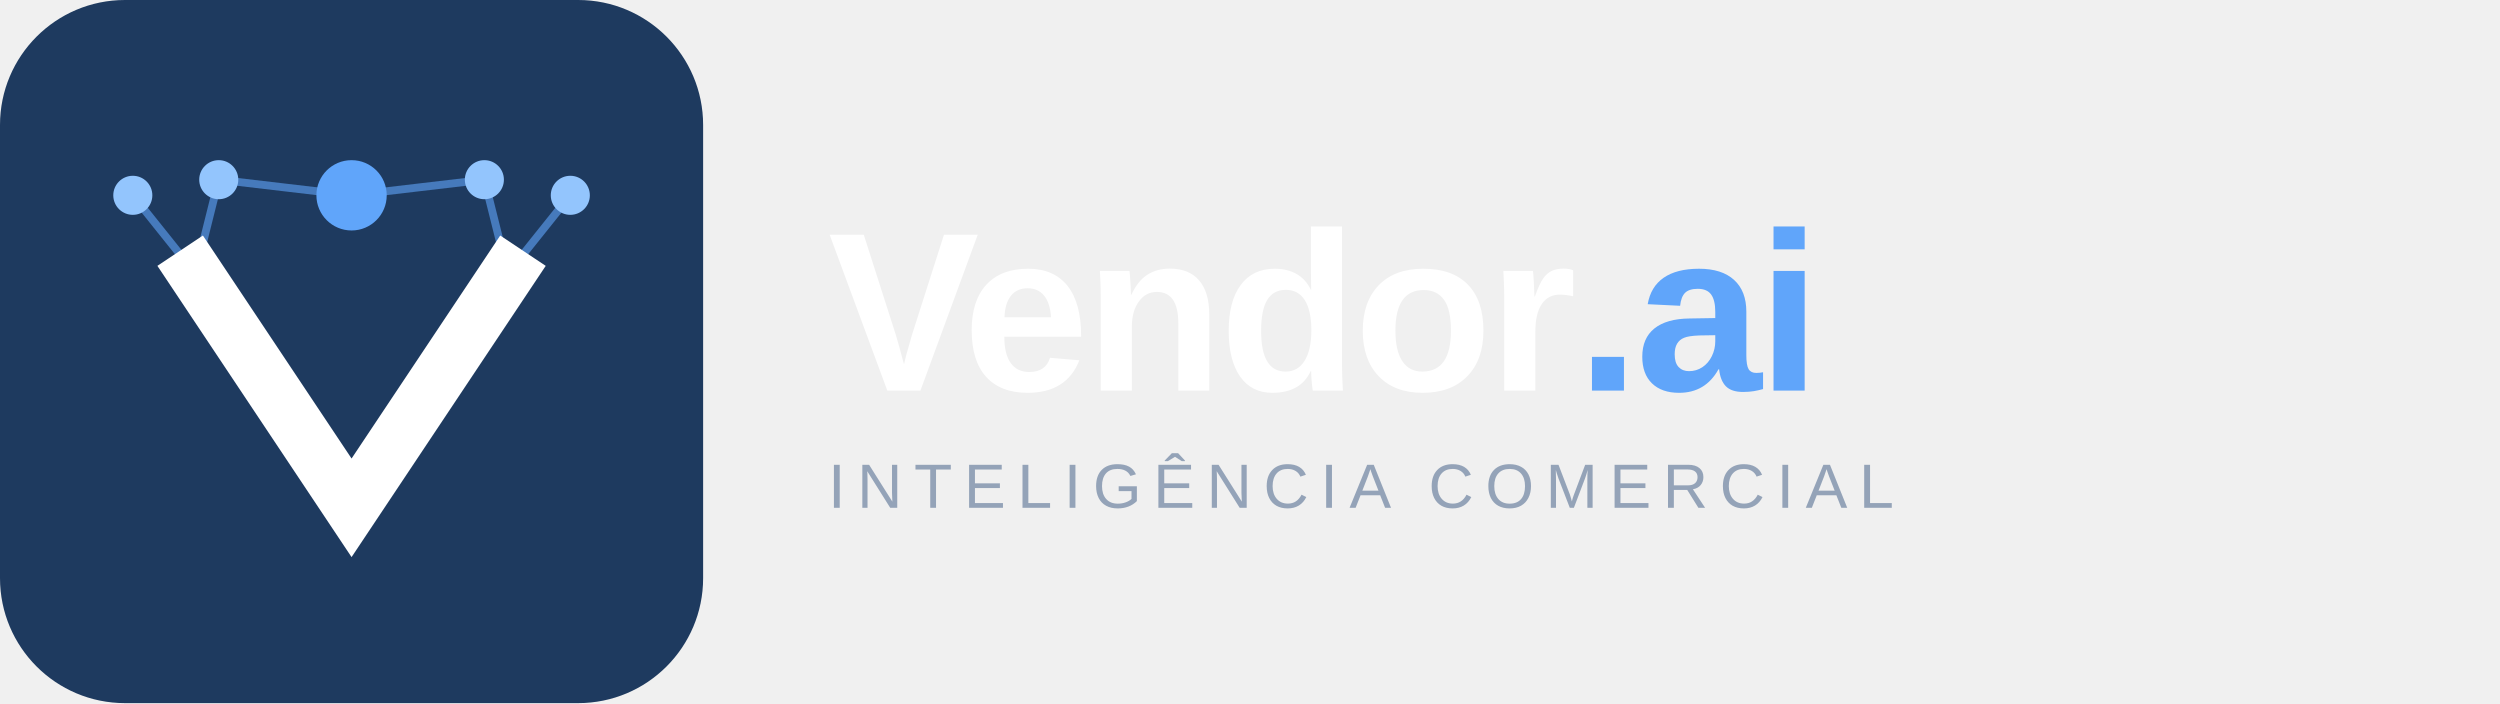
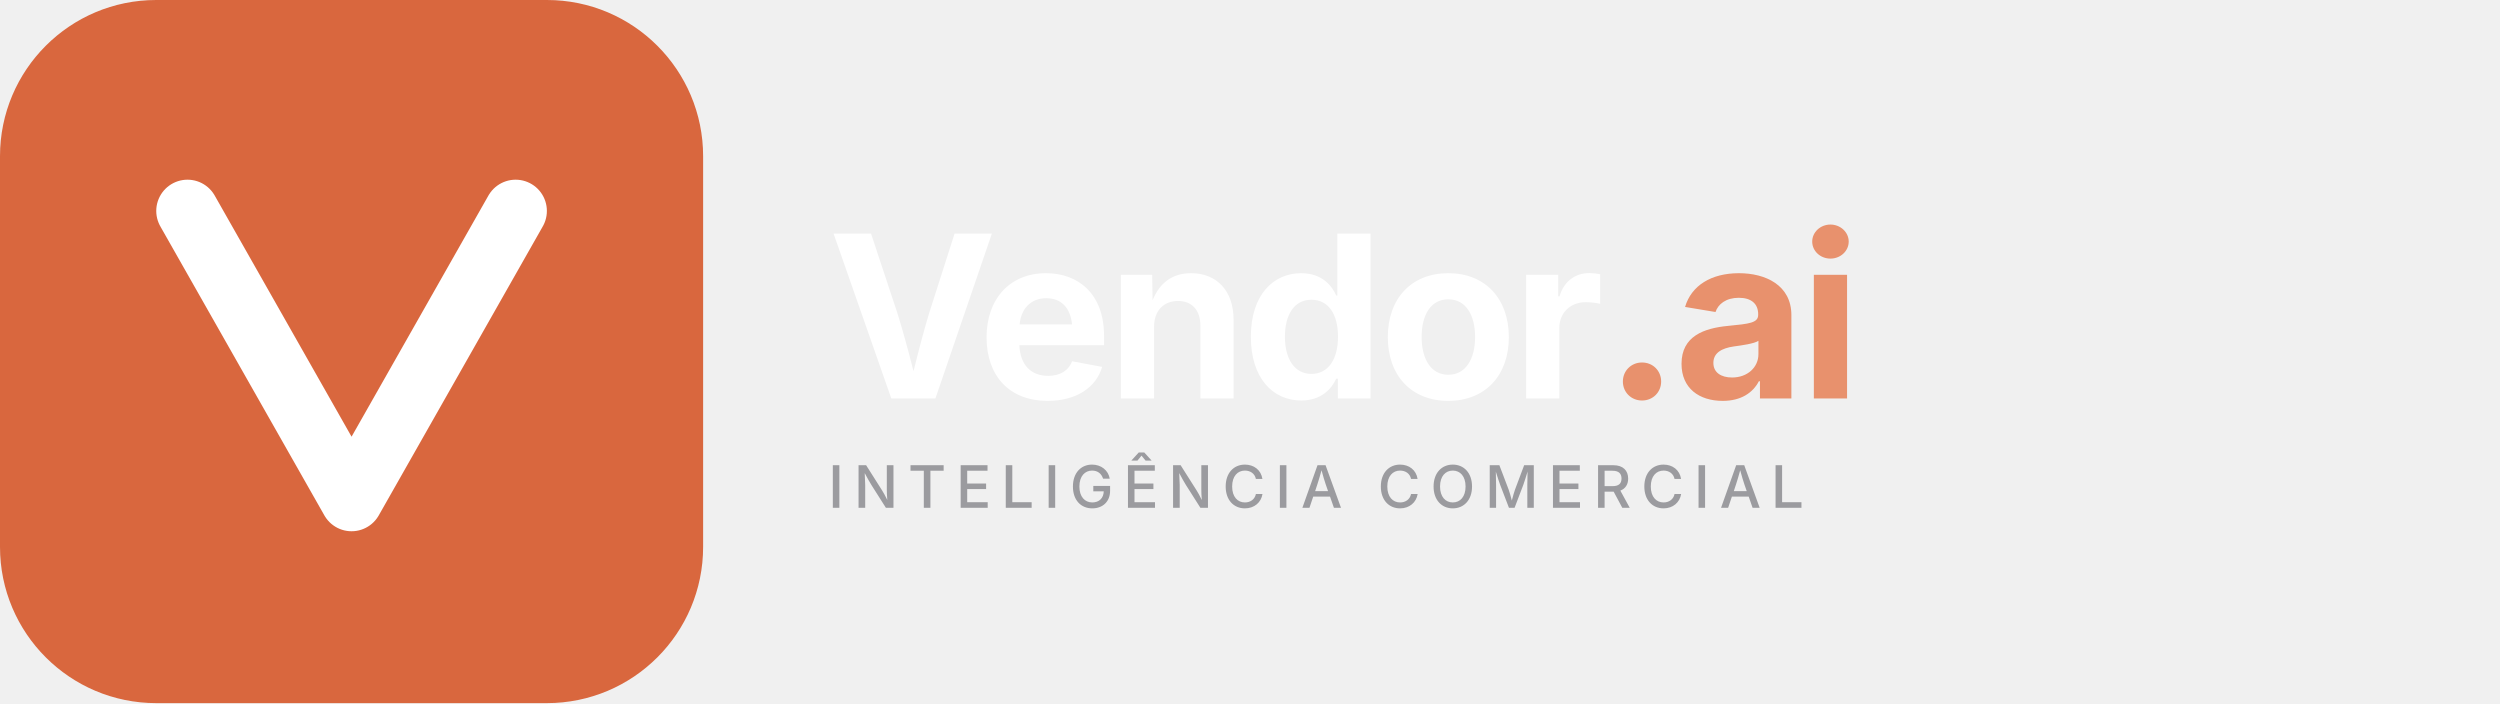
<svg xmlns="http://www.w3.org/2000/svg" width="640" height="180" viewBox="0 0 640 180" fill="none">
-   <rect width="180" height="180" rx="32" fill="#1E3A5F" />
-   <g stroke="#60A5FA" stroke-width="2" opacity="0.6">
-     <line x1="50" y1="70" x2="34" y2="50" />
-     <line x1="50" y1="70" x2="56" y2="46" />
-     <line x1="130" y1="70" x2="146" y2="50" />
-     <line x1="130" y1="70" x2="124" y2="46" />
-     <line x1="90" y1="50" x2="56" y2="46" />
-     <line x1="90" y1="50" x2="124" y2="46" />
-   </g>
-   <circle cx="34" cy="50" r="5" fill="#93C5FD" />
-   <circle cx="56" cy="46" r="5" fill="#93C5FD" />
-   <circle cx="146" cy="50" r="5" fill="#93C5FD" />
-   <circle cx="124" cy="46" r="5" fill="#93C5FD" />
-   <path d="M50 70 L90 130 L130 70" stroke="#FFFFFF" stroke-width="14" stroke-linecap="square" stroke-linejoin="miter" fill="none" />
-   <circle cx="90" cy="50" r="9" fill="#60A5FA" />
-   <text x="212" y="100" font-family="Arial, Helvetica, sans-serif" font-size="58" font-weight="700" letter-spacing="-1" fill="#FFFFFF">Vendor<tspan fill="#60A5FA">.ai</tspan>
+   <rect width="180" height="180" rx="40" fill="#D9673E" />
+   <path d="M48 54 L90 128 L132 54" stroke="#FFFFFF" stroke-width="16" stroke-linecap="round" stroke-linejoin="round" fill="none" />
+   <text x="212" y="102" font-family="Sora, -apple-system, sans-serif" font-size="58" font-weight="700" letter-spacing="-1.5" fill="#FFFFFF">Vendor<tspan fill="#E8916D">.ai</tspan>
  </text>
-   <text x="212" y="130" font-family="Arial, Helvetica, sans-serif" font-size="16" font-weight="500" fill="#94A3B8" letter-spacing="3">INTELIGÊNCIA COMERCIAL</text>
+   <text x="212" y="130" font-family="Inter, -apple-system, sans-serif" font-size="15" font-weight="500" fill="#9B9B9F" letter-spacing="2.5">INTELIGÊNCIA COMERCIAL</text>
</svg>
